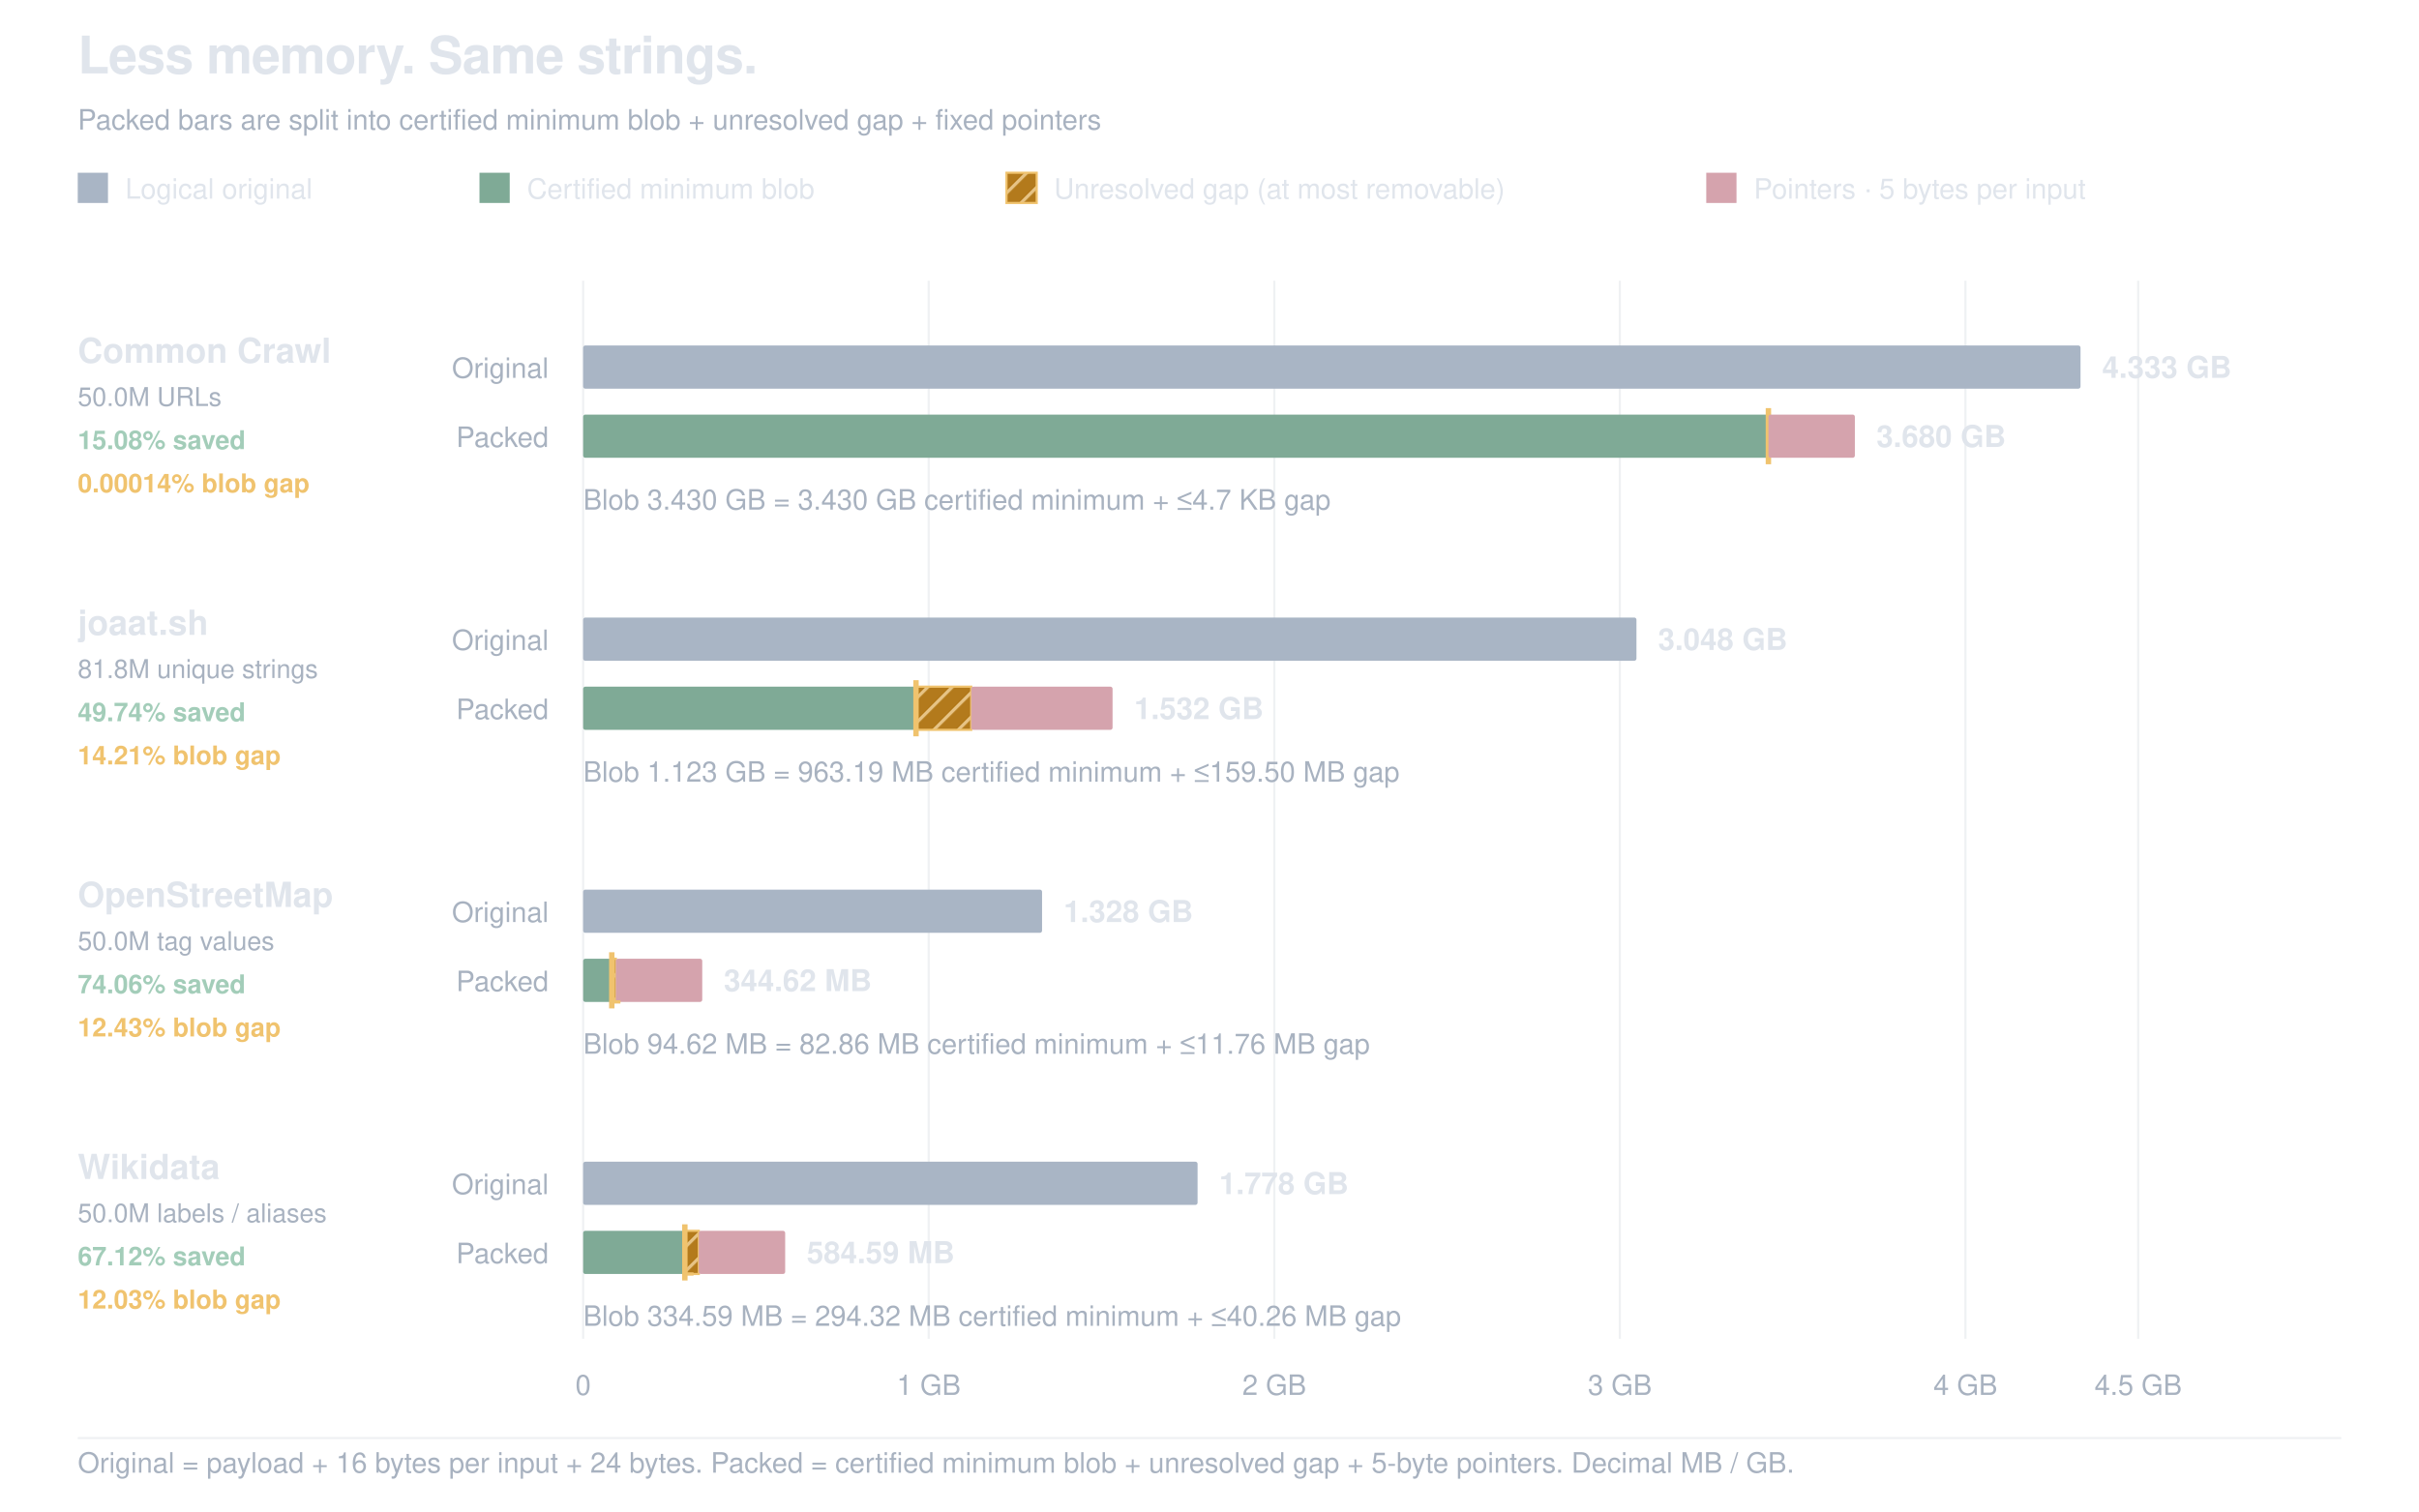
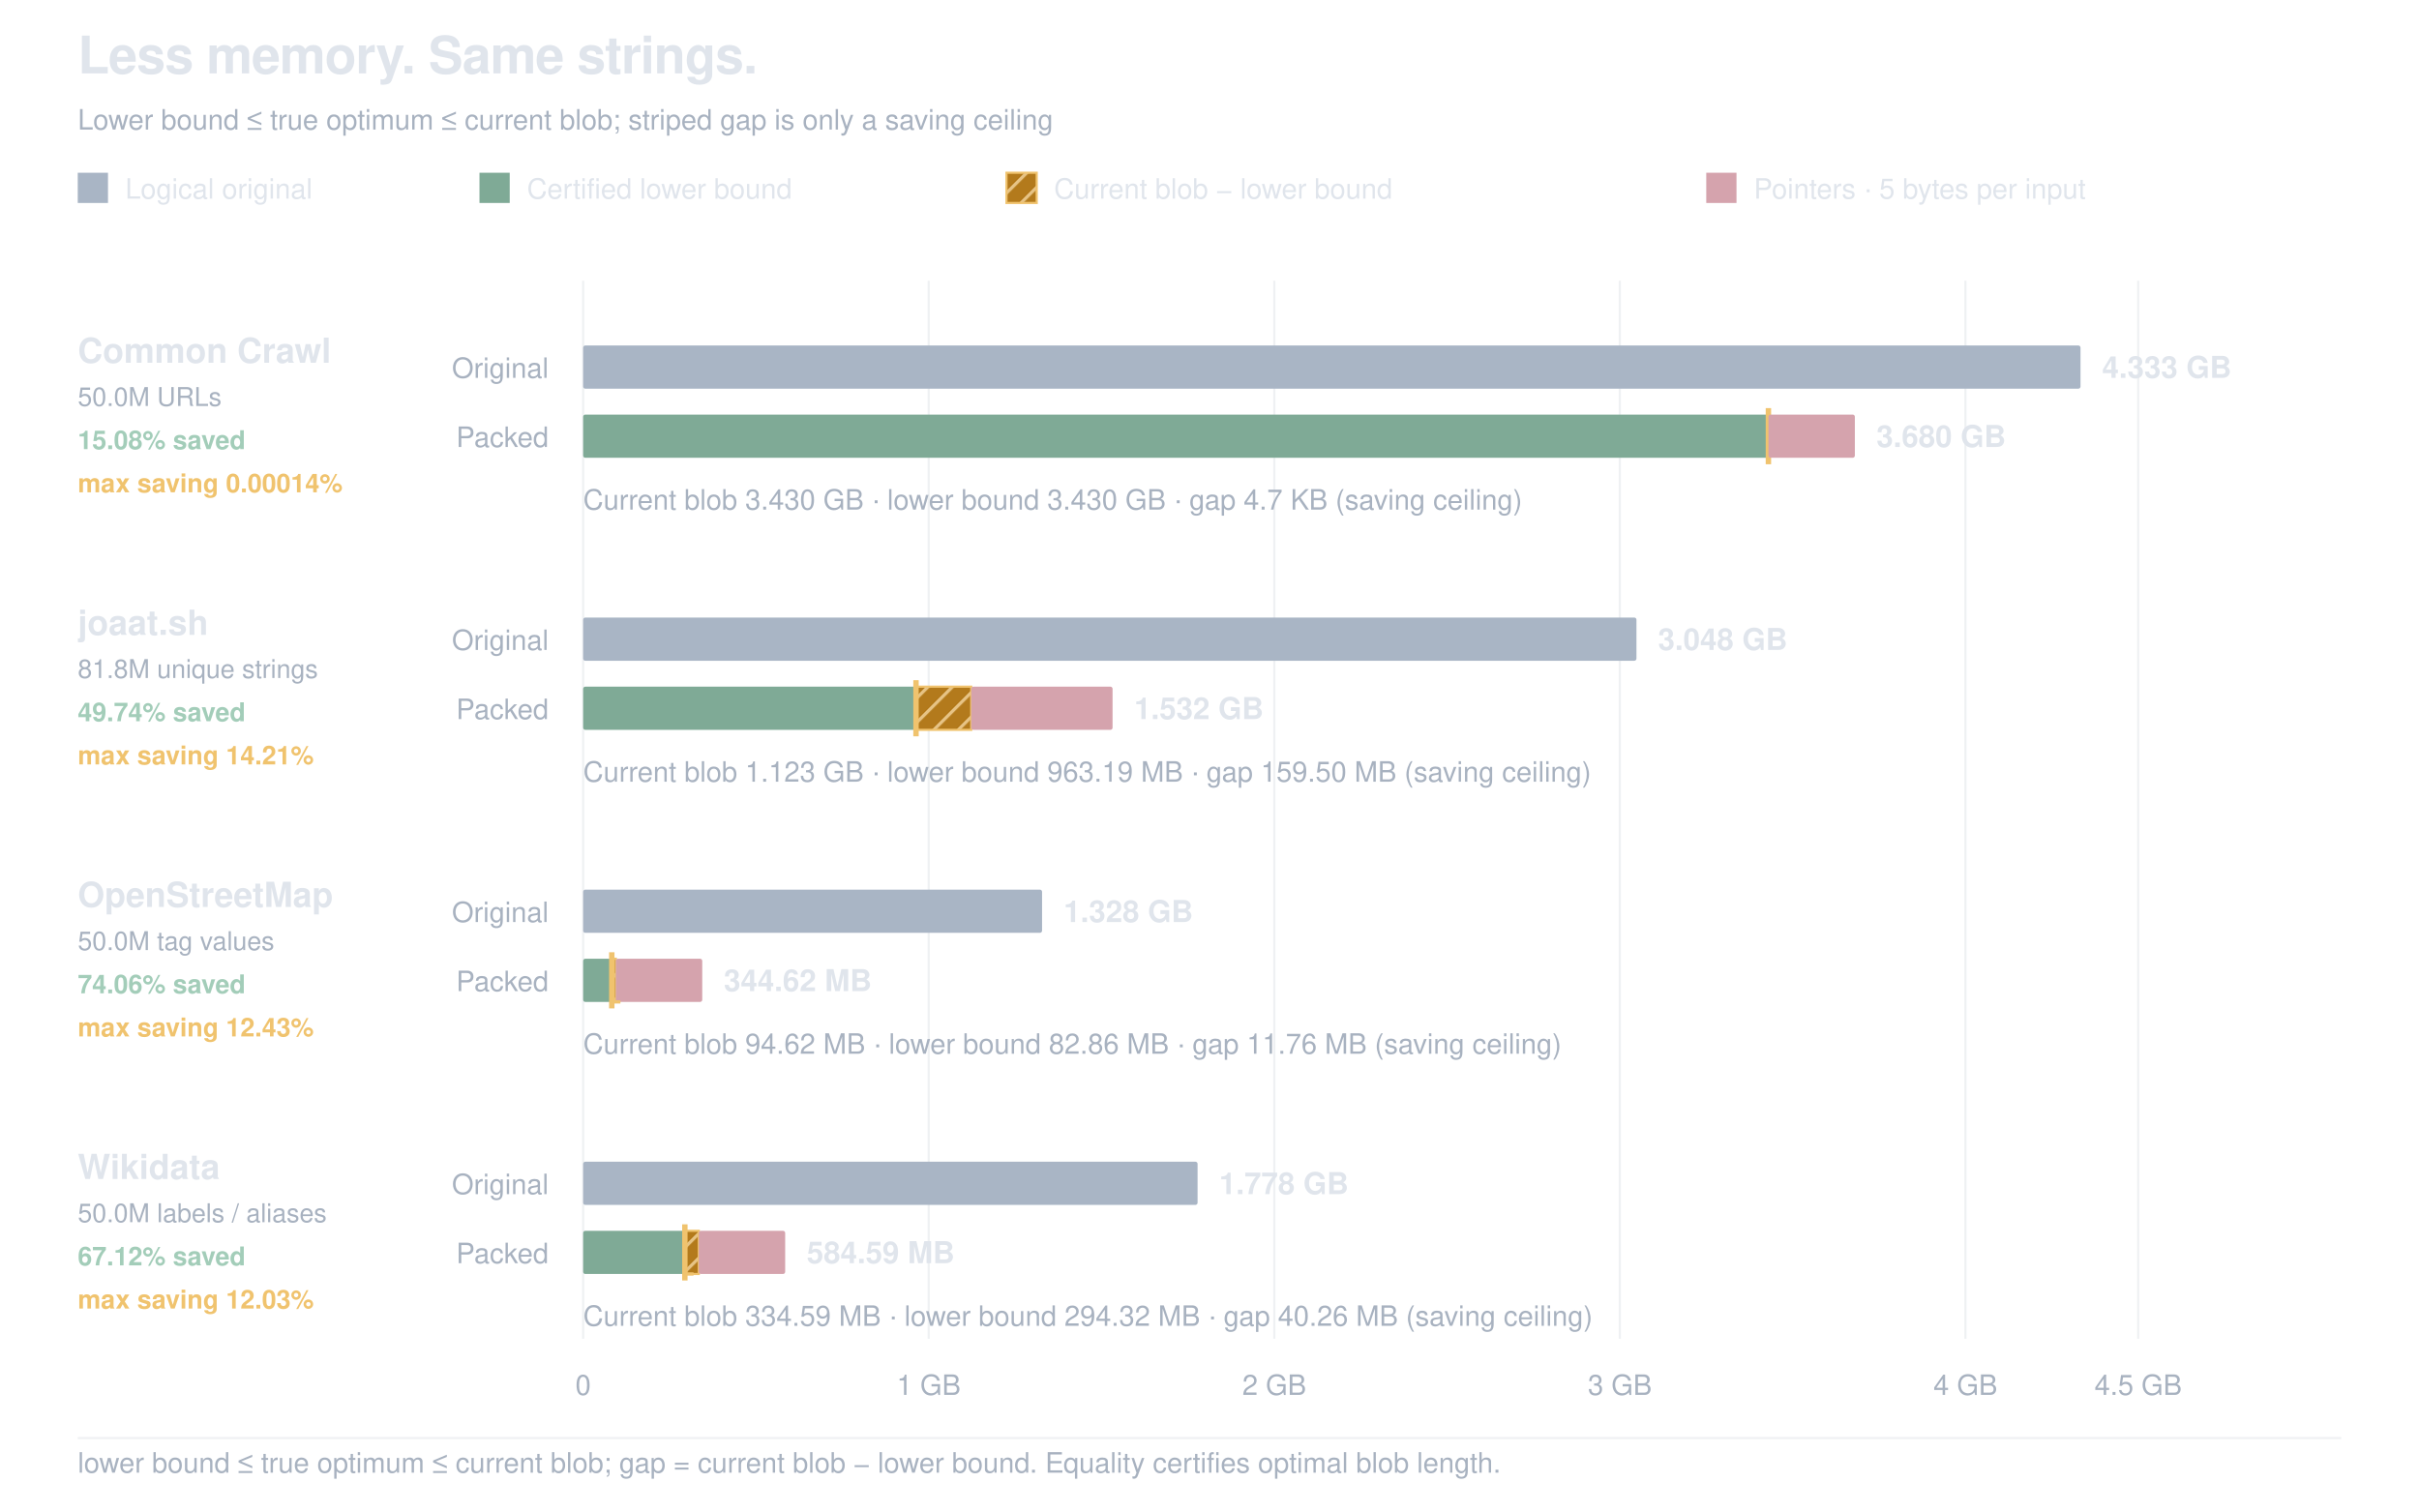
<svg xmlns="http://www.w3.org/2000/svg" width="1120" height="700" aria-labelledby="title desc" viewBox="0 0 1120 700">
  <defs>
    <pattern id="gapPattern" width="8" height="8" patternTransform="rotate(45)" patternUnits="userSpaceOnUse">
      <path fill="#b37a1c" d="M0 0h8v8H0z" />
      <path stroke="#f6d8a4" stroke-width="3" d="M0 0v8" opacity=".75" />
    </pattern>
  </defs>
  <style>text{font-family:-apple-system,BlinkMacSystemFont,"Segoe UI",Helvetica,Arial,sans-serif;fill:#e0e5ec;font-size:13px;font-variant-numeric:tabular-nums}.axis,.detail,.muted,.row-label{fill:#a8b2c0}.name{font-size:16px;font-weight:650}.meta{font-size:12px}.gapbadge,.saved{font-size:12px;font-weight:650}.saved{fill:#a3cdb9}.gapbadge{fill:#f0c36e}.value{font-size:14px;font-weight:650}</style>
  <text x="36" y="34" style="font-size:24px;font-weight:700;letter-spacing:-.4px">Less memory. Same strings.</text>
-   <text x="36" y="60" style="fill:#a8b2c0">Packed bars are split into certified minimum blob + unresolved gap + fixed pointers</text>
+   <text x="36" y="60" style="fill:#a8b2c0">Lower bound ≤ true optimum ≤ current blob; striped gap is only a saving ceiling</text>
  <path fill="#a9b5c5" d="M36 80h14v14H36z" />
  <text x="58" y="92">Logical original</text>
  <path fill="#7faa96" d="M222 80h14v14h-14z" />
-   <text x="244" y="92">Certified minimum blob</text>
+   <text x="244" y="92">Certified lower bound</text>
  <path fill="url(#gapPattern)" stroke="#f0c36e" d="M466 80h14v14h-14z" />
-   <text x="488" y="92">Unresolved gap (at most removable)</text>
+   <text x="488" y="92">Current blob − lower bound</text>
  <path fill="#d5a3ad" d="M790 80h14v14h-14z" />
  <text x="812" y="92">Pointers · 5 bytes per input</text>
  <path stroke="#a8b2c0" stroke-opacity=".18" d="M270 130v490m160-490v490m160-490v490m160-490v490m160-490v490m80-490v490" />
  <text x="36" y="168" class="name">Common Crawl</text>
  <text x="36" y="188" class="meta muted">50.0M URLs</text>
  <text x="36" y="208" class="saved">15.08% saved</text>
-   <text x="36" y="228" class="gapbadge">0.00014% blob gap</text>
+   <text x="36" y="228" class="gapbadge">max saving 0.00014%</text>
  <text x="254" y="175" class="row-label" text-anchor="end">Original</text>
  <rect width="693.28" height="20" x="270" y="160" fill="#a9b5c5" rx="1" />
  <text x="973.28" y="175" class="value">4.333 GB</text>
  <text x="254" y="207" class="row-label" text-anchor="end">Packed</text>
  <rect width="548.774" height="20" x="270" y="192" fill="#7faa96" rx="1" />
  <path stroke="#f0c36e" stroke-width="2.5" d="M818.774 189v26" />
  <rect width="40" height="20" x="818.8" y="192" fill="#d5a3ad" rx="1" />
  <text x="868.8" y="207" class="value">3.680 GB</text>
-   <text x="270" y="236" class="detail">Blob 3.430 GB = 3.430 GB certified minimum + ≤4.7 KB gap</text>
+   <text x="270" y="236" class="detail">Current blob 3.430 GB · lower bound 3.430 GB · gap 4.7 KB (saving ceiling)</text>
  <text x="36" y="294" class="name">joaat.sh</text>
  <text x="36" y="314" class="meta muted">81.8M unique strings</text>
  <text x="36" y="334" class="saved">49.74% saved</text>
-   <text x="36" y="354" class="gapbadge">14.21% blob gap</text>
+   <text x="36" y="354" class="gapbadge">max saving 14.21%</text>
  <text x="254" y="301" class="row-label" text-anchor="end">Original</text>
  <rect width="487.68" height="20" x="270" y="286" fill="#a9b5c5" rx="1" />
  <text x="767.68" y="301" class="value">3.048 GB</text>
  <text x="254" y="333" class="row-label" text-anchor="end">Packed</text>
  <rect width="154.11" height="20" x="270" y="318" fill="#7faa96" rx="1" />
  <path fill="url(#gapPattern)" stroke="#f0c36e" d="M424.11 318h25.57v20h-25.57z" />
  <path stroke="#f0c36e" stroke-width="2.5" d="M424.11 315v26" />
  <rect width="65.44" height="20" x="449.68" y="318" fill="#d5a3ad" rx="1" />
  <text x="525.12" y="333" class="value">1.532 GB</text>
-   <text x="270" y="362" class="detail">Blob 1.123 GB = 963.19 MB certified minimum + ≤159.50 MB gap</text>
+   <text x="270" y="362" class="detail">Current blob 1.123 GB · lower bound 963.19 MB · gap 159.50 MB (saving ceiling)</text>
  <text x="36" y="420" class="name">OpenStreetMap</text>
  <text x="36" y="440" class="meta muted">50.0M tag values</text>
  <text x="36" y="460" class="saved">74.06% saved</text>
-   <text x="36" y="480" class="gapbadge">12.43% blob gap</text>
+   <text x="36" y="480" class="gapbadge">max saving 12.43%</text>
  <text x="254" y="427" class="row-label" text-anchor="end">Original</text>
  <rect width="212.48" height="20" x="270" y="412" fill="#a9b5c5" rx="1" />
  <text x="492.48" y="427" class="value">1.328 GB</text>
  <text x="254" y="459" class="row-label" text-anchor="end">Packed</text>
  <rect width="13.258" height="20" x="270" y="444" fill="#7faa96" rx="1" />
  <path fill="url(#gapPattern)" stroke="#f0c36e" d="M283.258 444h1.882v20h-1.882z" />
  <path stroke="#f0c36e" stroke-width="2.5" d="M283.258 441v26" />
  <rect width="40" height="20" x="285.139" y="444" fill="#d5a3ad" rx="1" />
  <text x="335.139" y="459" class="value">344.62 MB</text>
  <path fill="none" stroke="#f0c36e" stroke-width="1.5" d="M283.258 454v10h4" />
-   <text x="270" y="488" class="detail">Blob 94.62 MB = 82.86 MB certified minimum + ≤11.76 MB gap</text>
+   <text x="270" y="488" class="detail">Current blob 94.62 MB · lower bound 82.86 MB · gap 11.76 MB (saving ceiling)</text>
  <text x="36" y="546" class="name">Wikidata</text>
  <text x="36" y="566" class="meta muted">50.0M labels / aliases</text>
  <text x="36" y="586" class="saved">67.12% saved</text>
-   <text x="36" y="606" class="gapbadge">12.03% blob gap</text>
+   <text x="36" y="606" class="gapbadge">max saving 12.03%</text>
  <text x="254" y="553" class="row-label" text-anchor="end">Original</text>
  <rect width="284.48" height="20" x="270" y="538" fill="#a9b5c5" rx="1" />
  <text x="564.48" y="553" class="value">1.778 GB</text>
  <text x="254" y="585" class="row-label" text-anchor="end">Packed</text>
  <rect width="47.091" height="20" x="270" y="570" fill="#7faa96" rx="1" />
  <path fill="url(#gapPattern)" stroke="#f0c36e" d="M317.091 570h6.443v20h-6.443z" />
  <path stroke="#f0c36e" stroke-width="2.5" d="M317.091 567v26" />
  <rect width="40" height="20" x="323.534" y="570" fill="#d5a3ad" rx="1" />
  <text x="373.534" y="585" class="value">584.59 MB</text>
  <path fill="none" stroke="#f0c36e" stroke-width="1.5" d="M317.091 580v10h4" />
-   <text x="270" y="614" class="detail">Blob 334.59 MB = 294.32 MB certified minimum + ≤40.26 MB gap</text>
+   <text x="270" y="614" class="detail">Current blob 334.59 MB · lower bound 294.32 MB · gap 40.26 MB (saving ceiling)</text>
  <text x="270" y="646" class="axis" text-anchor="middle">0</text>
  <text x="430" y="646" class="axis" text-anchor="middle">1 GB</text>
  <text x="590" y="646" class="axis" text-anchor="middle">2 GB</text>
  <text x="750" y="646" class="axis" text-anchor="middle">3 GB</text>
  <text x="910" y="646" class="axis" text-anchor="middle">4 GB</text>
  <text x="990" y="646" class="axis" text-anchor="middle">4.5 GB</text>
  <path stroke="#a8b2c0" stroke-opacity=".18" d="M36 666h1048" />
-   <text x="36" y="682" class="detail">Original = payload + 16 bytes per input + 24 bytes. Packed = certified minimum blob + unresolved gap + 5-byte pointers. Decimal MB / GB.</text>
+   <text x="36" y="682" class="detail">lower bound ≤ true optimum ≤ current blob; gap = current blob − lower bound. Equality certifies optimal blob length.</text>
</svg>
